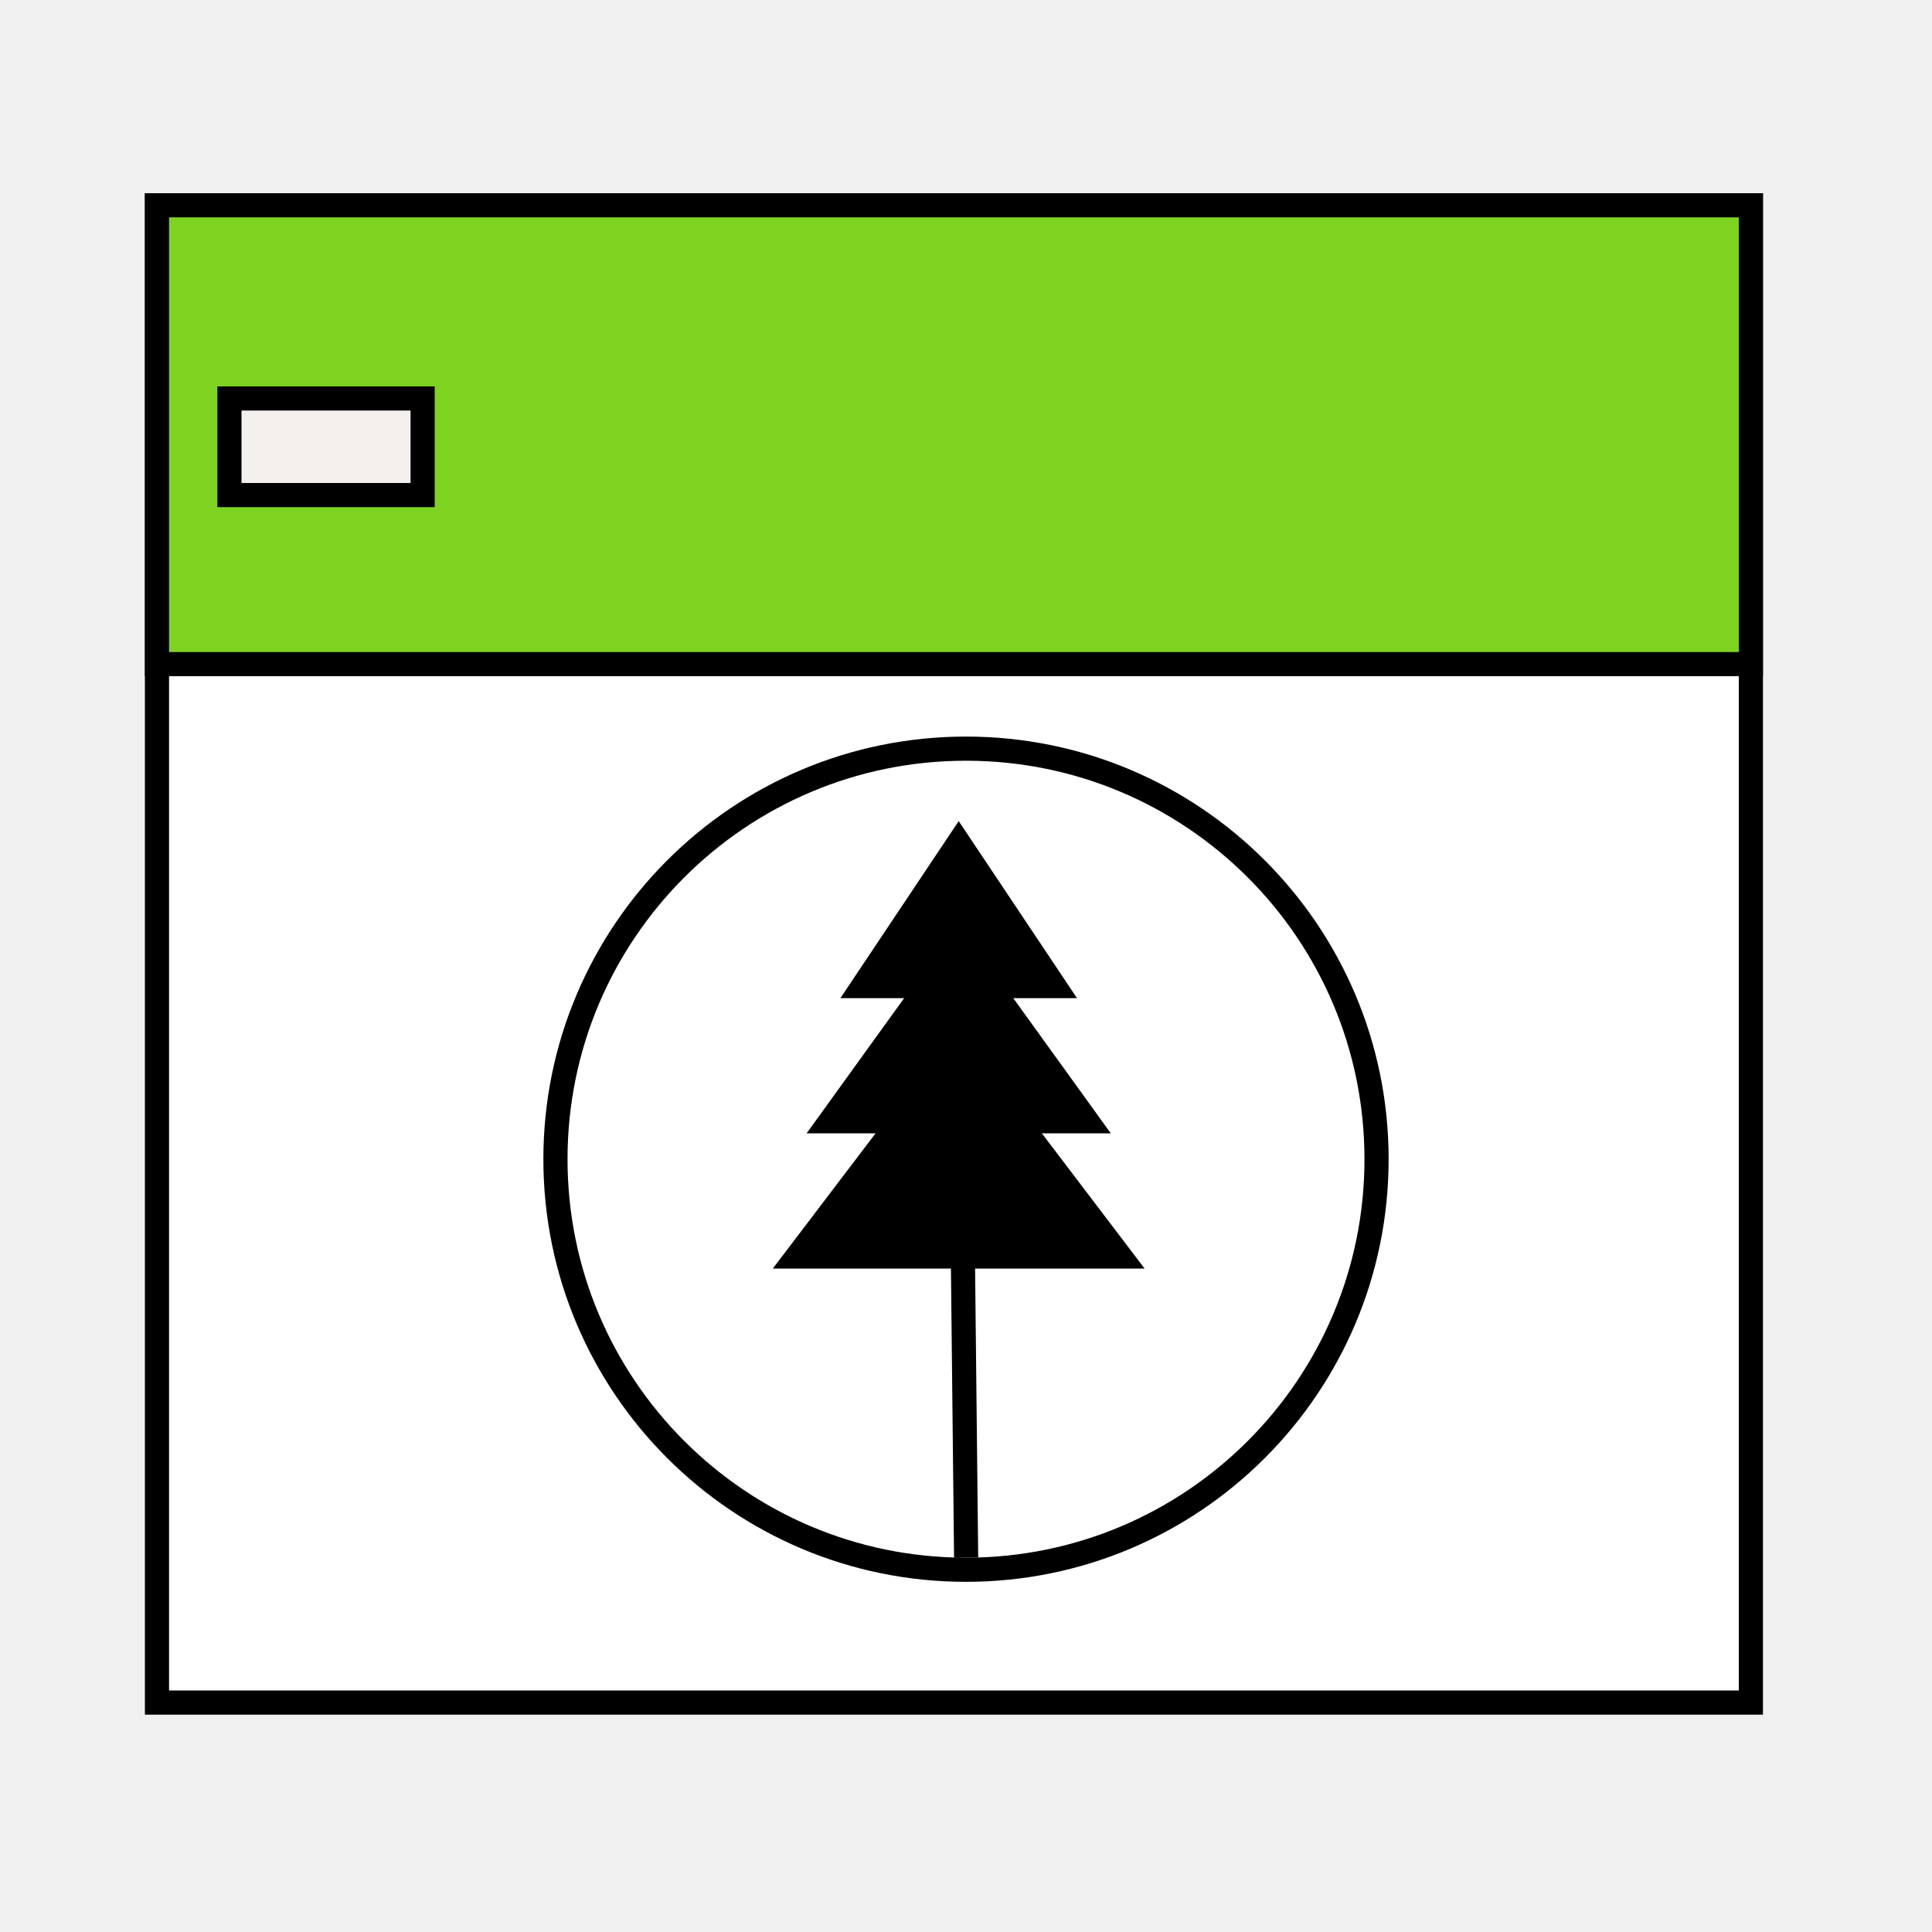
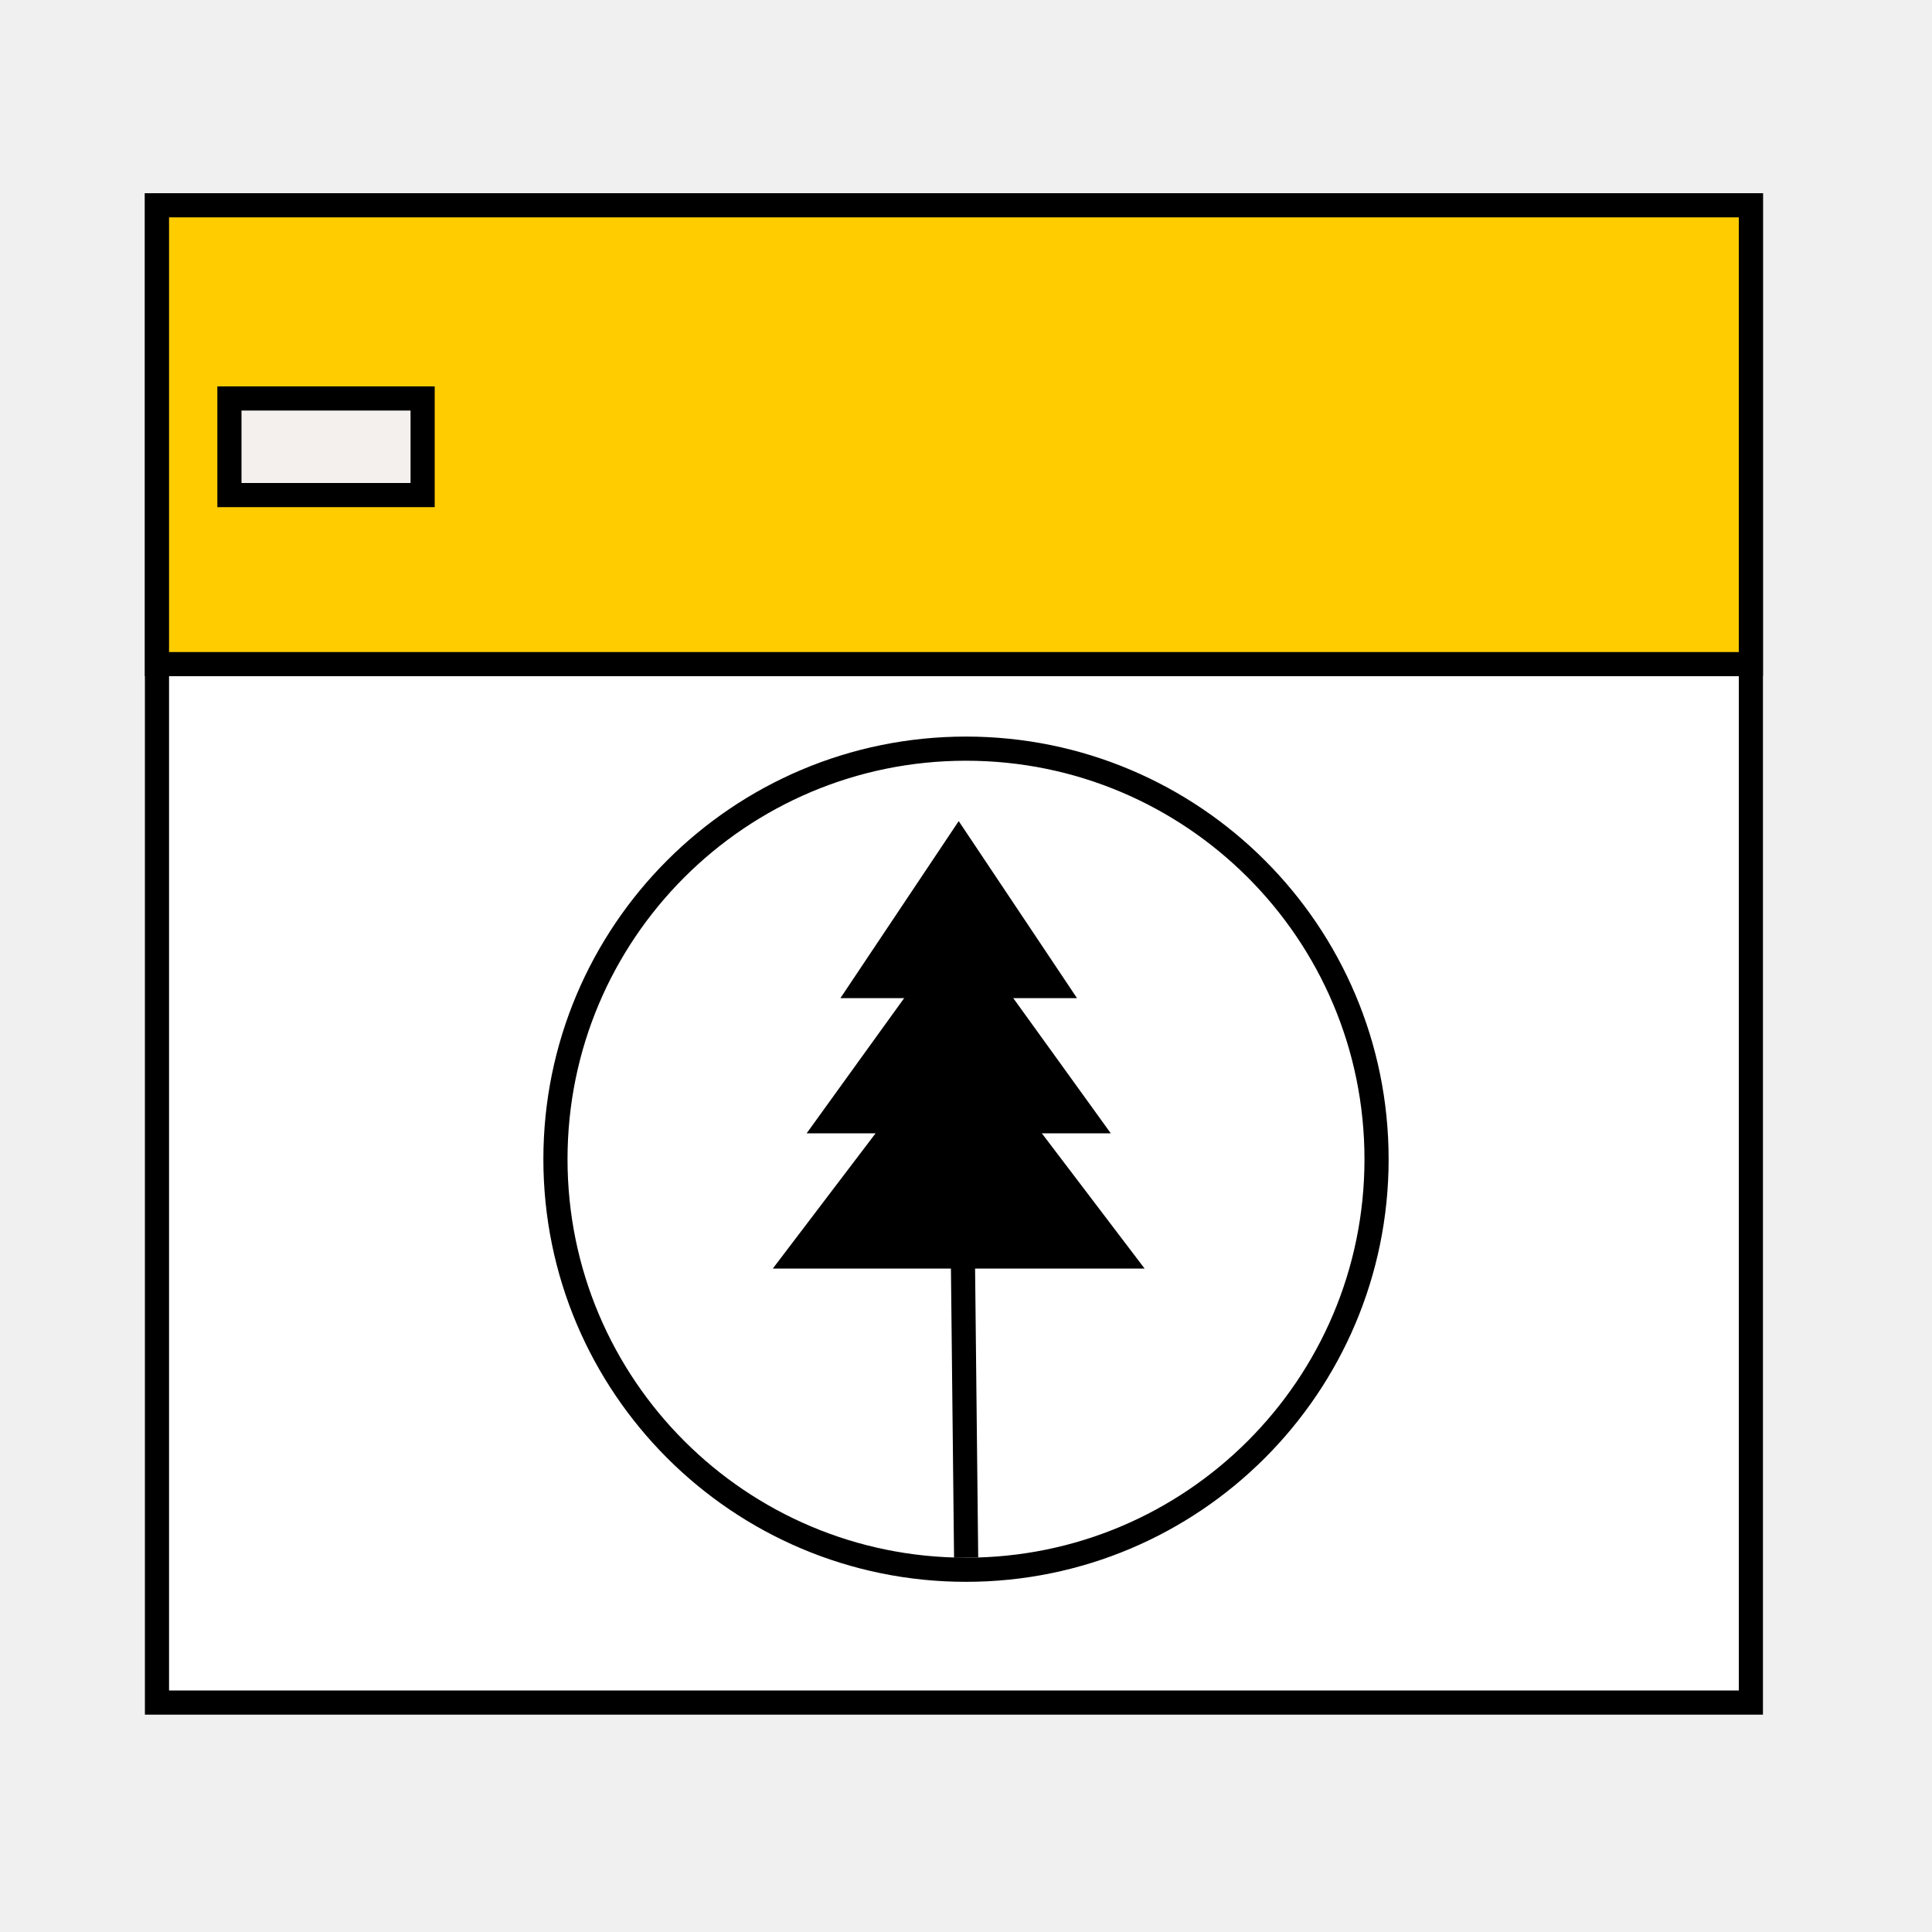
<svg xmlns="http://www.w3.org/2000/svg" width="80px" height="80px" viewBox="0 0 80 80" version="1.1">
  <g id="pacificNW" stroke="none" stroke-width="1" fill="none" fill-rule="evenodd">
    <rect id="Rectangle" stroke="#000000" fill="#FFFFFF" x="6.5" y="8.5" width="66" height="62" />
-     <rect id="Rectangle" stroke="#000000" fill="#7ED321" x="6.5" y="8.5" width="66" height="19" />
+     <rect id="Rectangle" stroke="#000000" fill="#FFCC00" x="6.5" y="8.5" width="66" height="19" />
    <rect id="Rectangle" stroke="#000000" fill="#F4F0ED" x="9.5" y="16.5" width="8" height="4" />
    <circle id="Oval-2" stroke="#000000" fill="#FFFFFF" cx="40" cy="48" r="17" />
    <g id="Group-2" transform="translate(32, 34)">
      <g id="Group">
        <polygon id="Triangle-Copy-2" fill="#000000" points="7.698 8.398 15.396 18.529 0 18.529" />
        <polygon id="Triangle-Copy-3" fill="#000000" points="7.698 4.199 13.996 12.93 1.4 12.93" />
        <polygon id="Triangle-Copy-4" fill="#000000" points="7.698 9.76996262e-15 12.597 7.332 2.799 7.332" />
        <path d="M7.698,2 L8,30" id="Line" stroke="#000000" stroke-linecap="square" />
      </g>
    </g>
  </g>
</svg>
